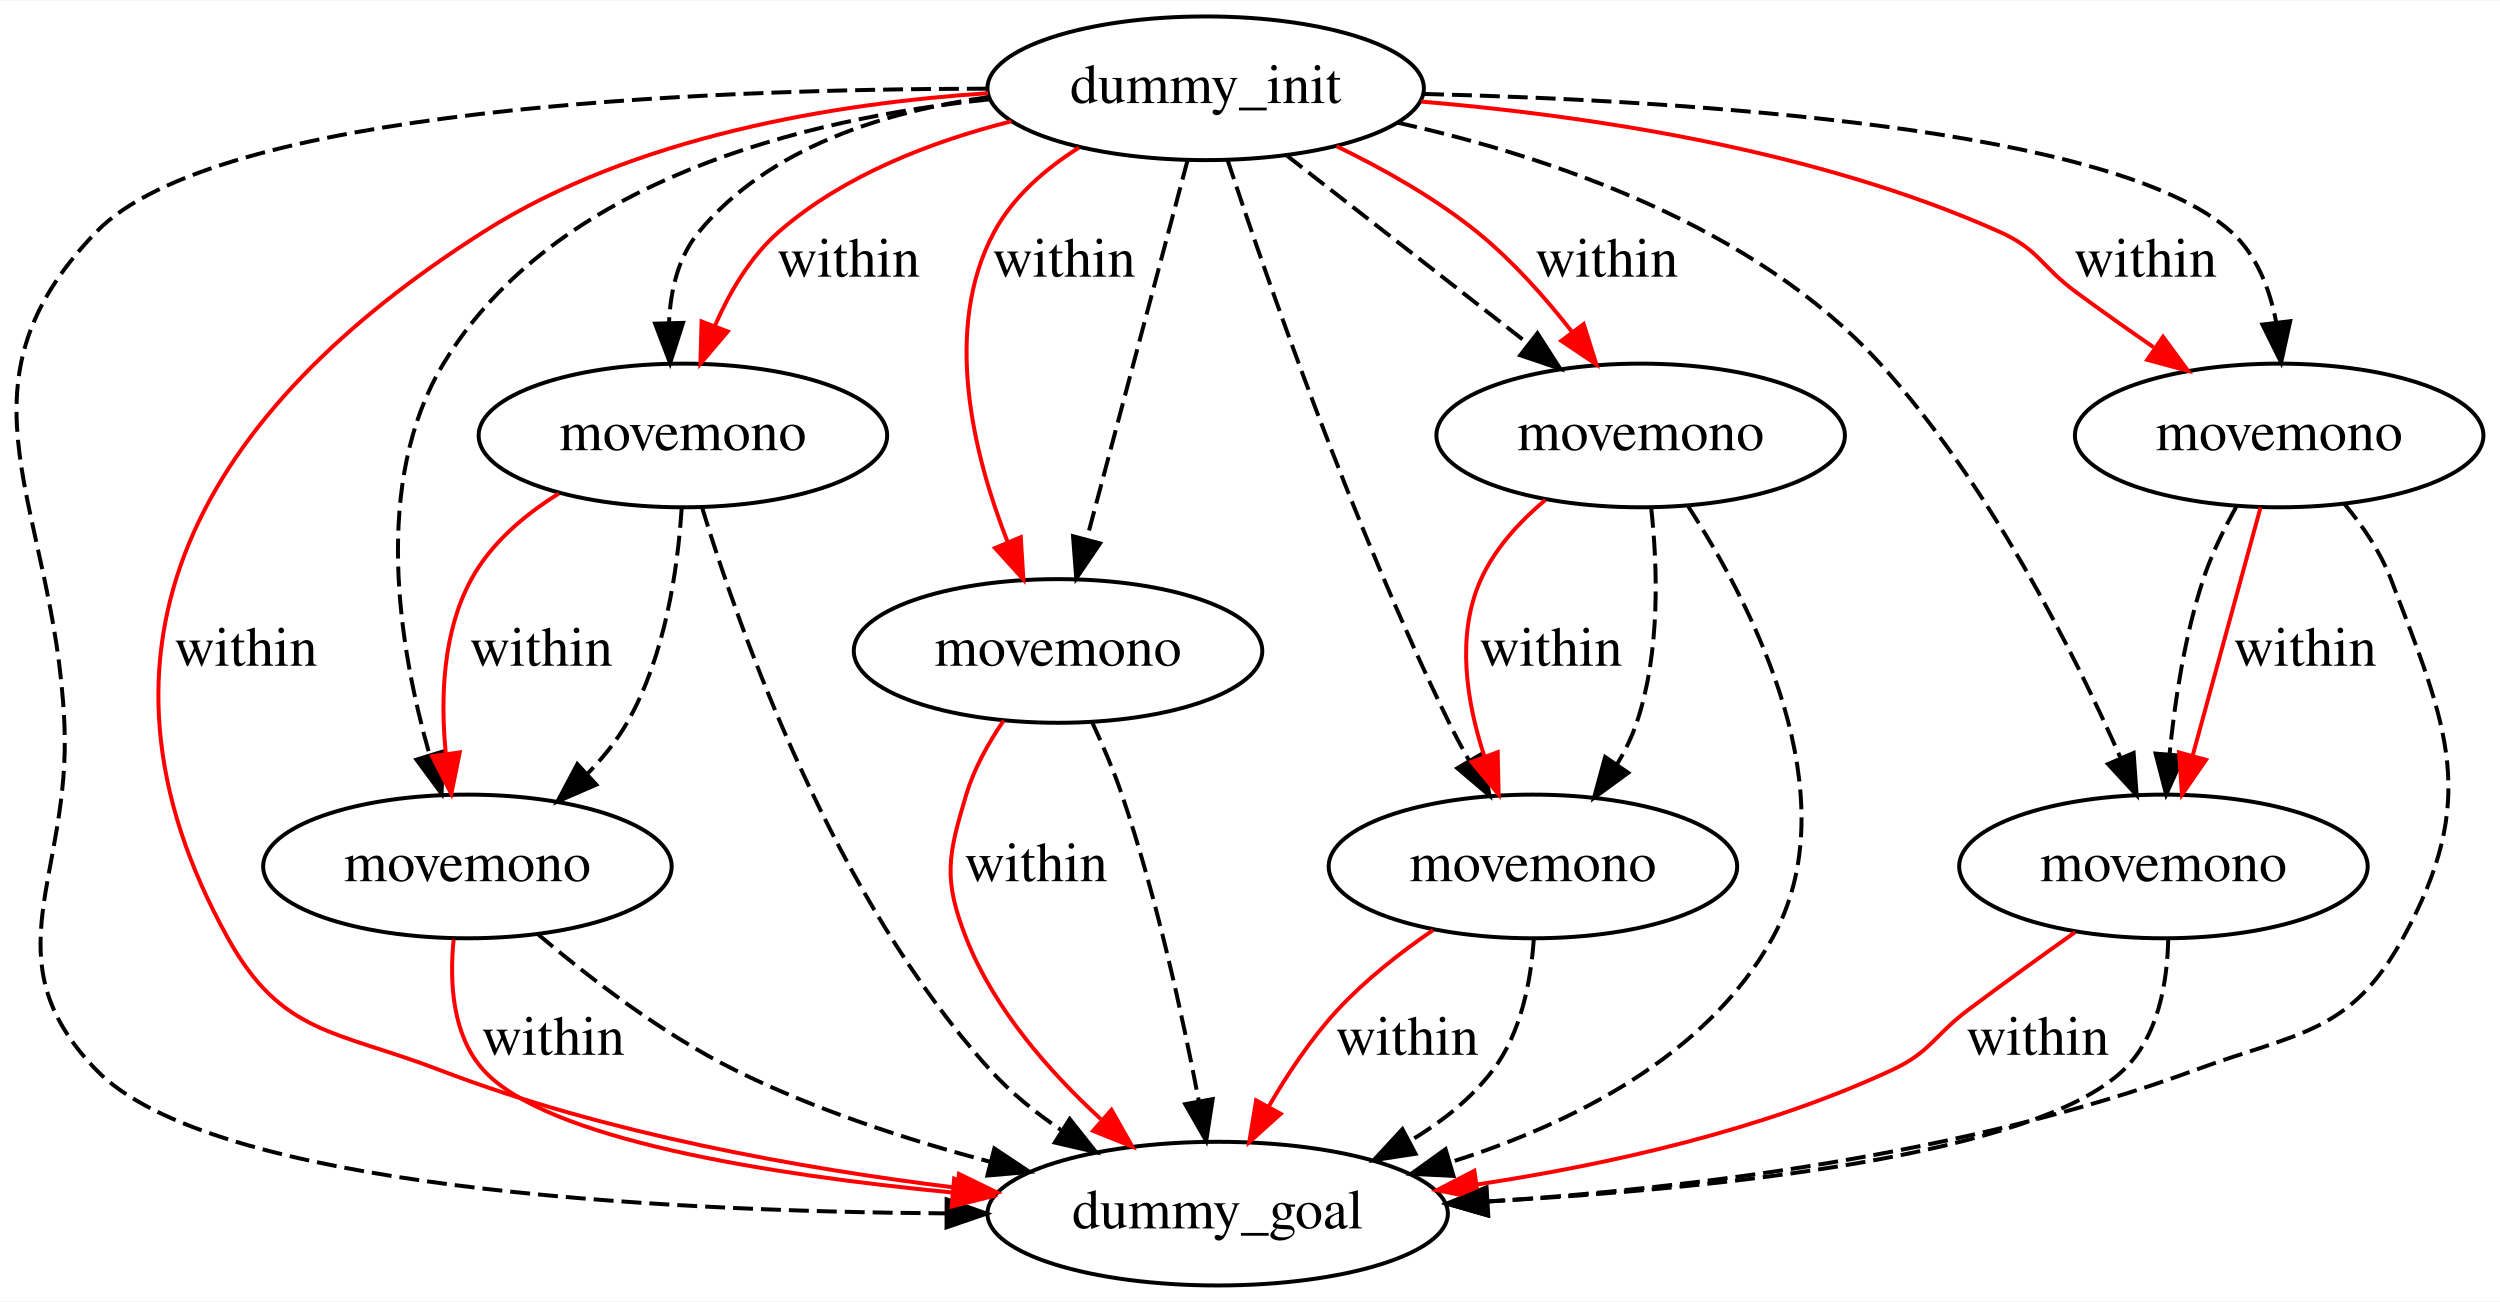
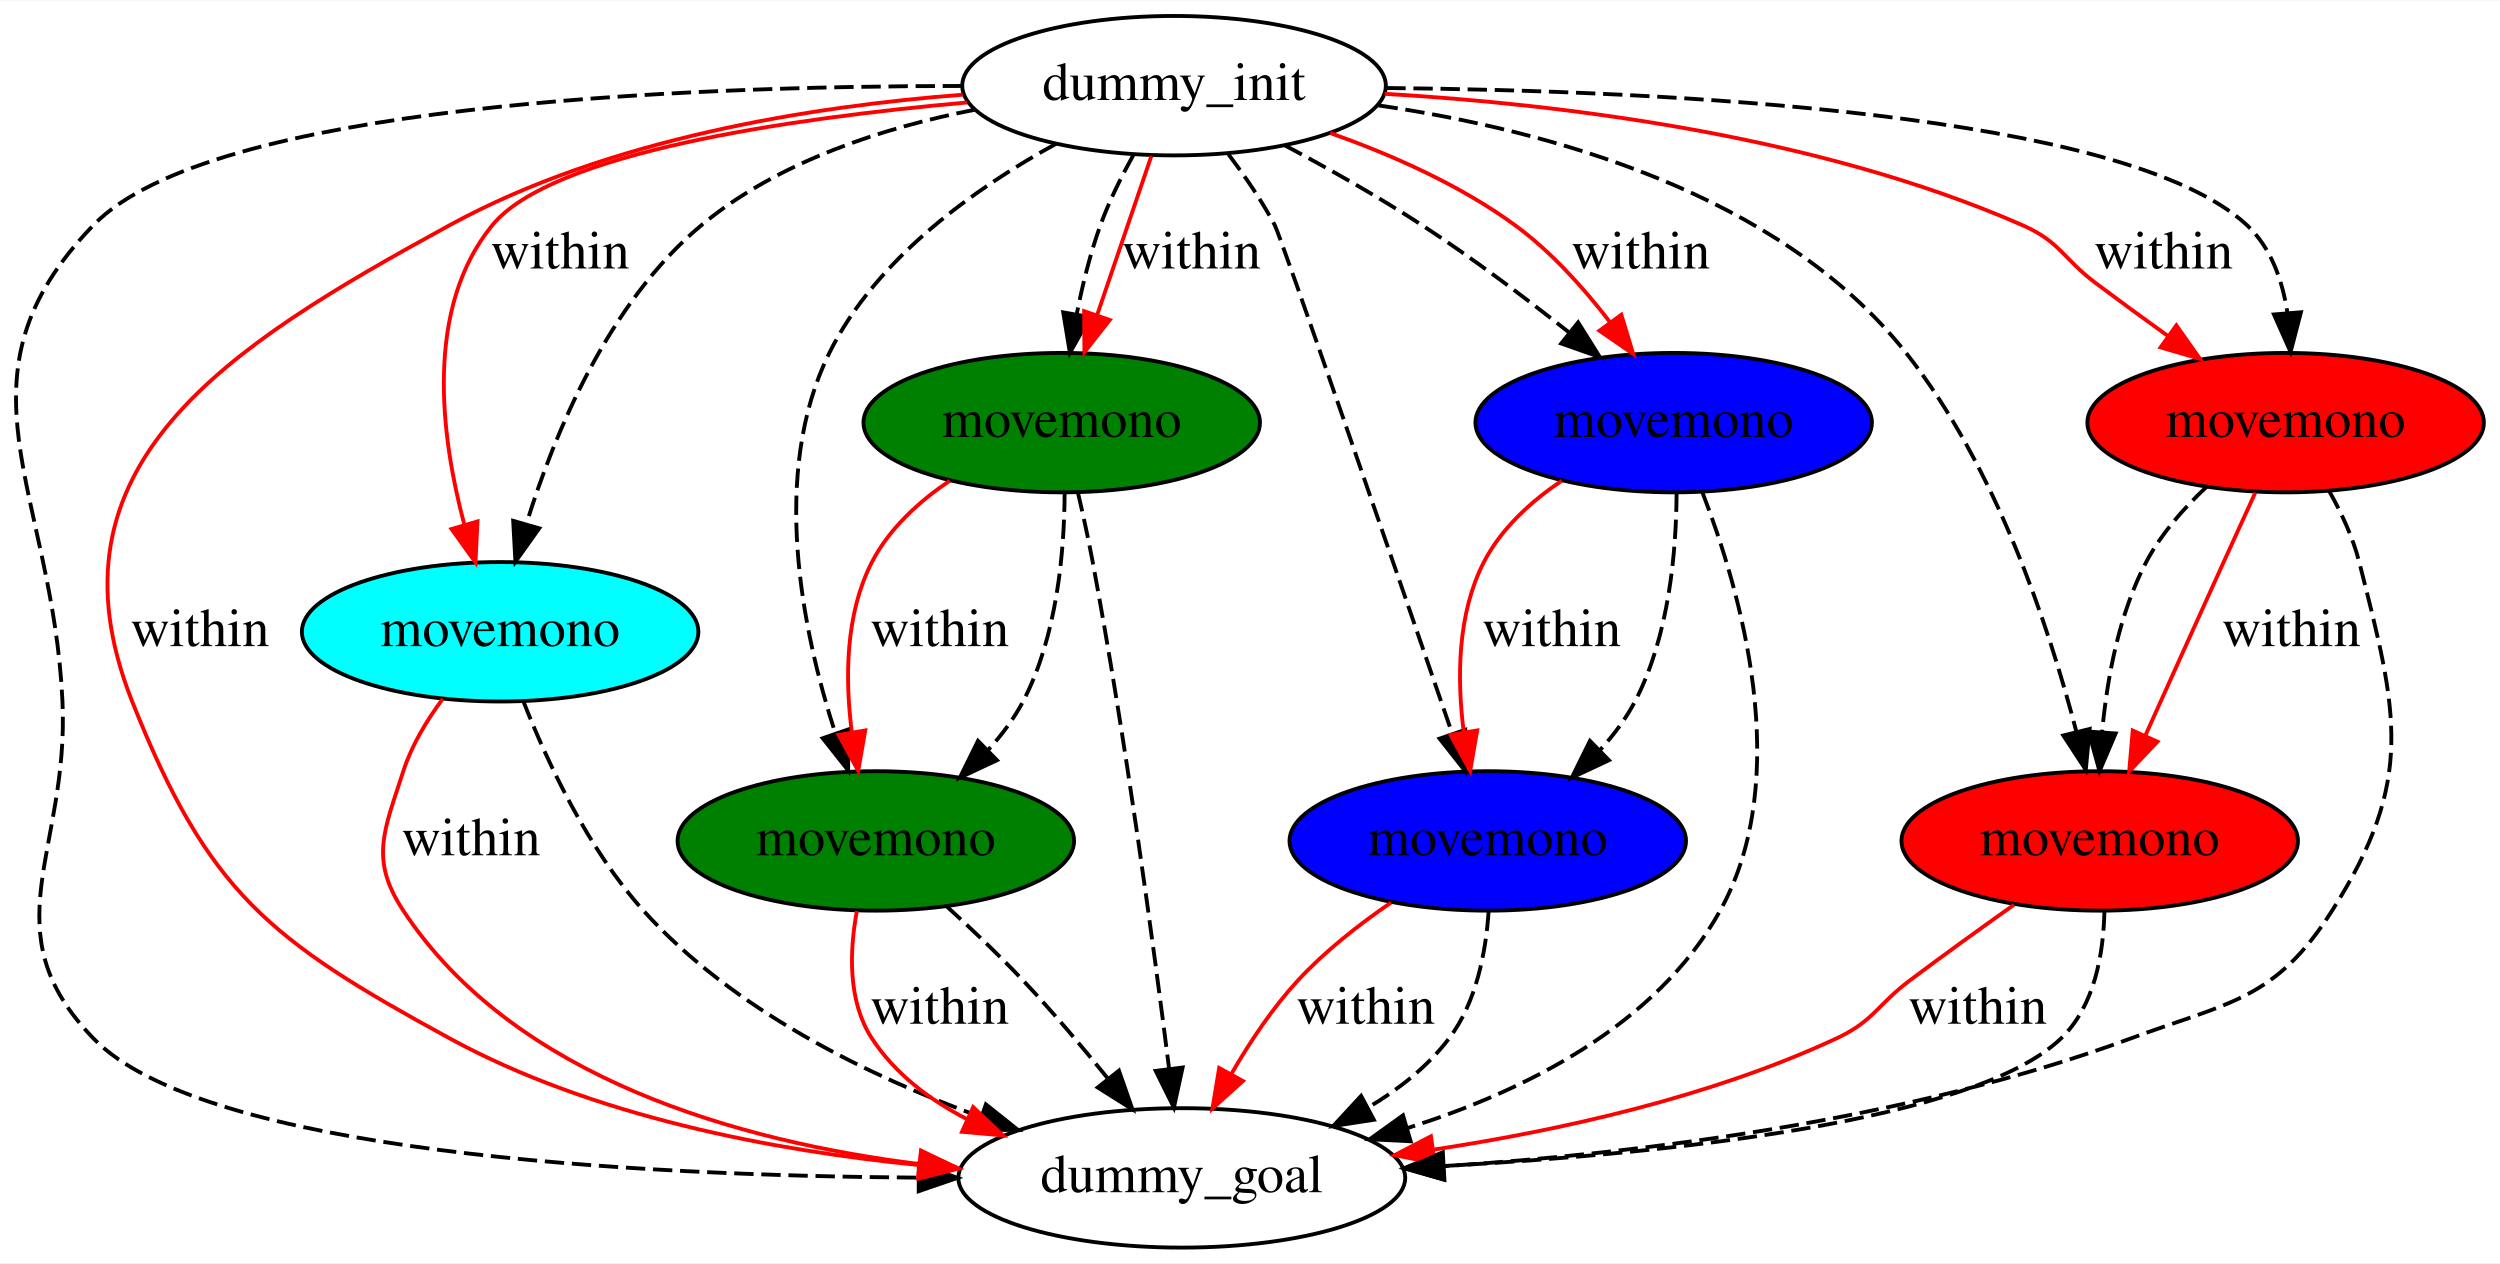
- <svg xmlns="http://www.w3.org/2000/svg" width="626pt" height="326pt" viewBox="0.00 0.00 626.47 326.00">
+ <svg xmlns="http://www.w3.org/2000/svg" width="645pt" height="326pt" viewBox="0.00 0.00 645.48 326.00">
  <g id="graph0" class="graph" transform="scale(1 1) rotate(0) translate(4 322)">
-     <polygon fill="white" stroke="transparent" points="-4,4 -4,-322 622.47,-322 622.47,4 -4,4" />
+     <polygon fill="white" stroke="transparent" points="-4,4 -4,-322 641.48,-322 641.48,4 -4,4" />
    <g id="node1" class="node">
-       <ellipse fill="none" stroke="black" cx="298.13" cy="-300" rx="54.69" ry="18" />
-       <text text-anchor="middle" x="298.13" y="-296.3" font-family="Times,serif" font-size="14.00">dummy_init</text>
+       <ellipse fill="white" stroke="black" cx="299.13" cy="-300" rx="54.69" ry="18" />
+       <text text-anchor="middle" x="299.13" y="-296.3" font-family="Times,serif" font-size="14.00">dummy_init</text>
    </g>
    <g id="node2" class="node">
-       <ellipse fill="none" stroke="black" cx="301.13" cy="-18" rx="57.69" ry="18" />
+       <ellipse fill="white" stroke="black" cx="301.13" cy="-18" rx="57.69" ry="18" />
      <text text-anchor="middle" x="301.13" y="-14.3" font-family="Times,serif" font-size="14.00">dummy_goal</text>
    </g>
-     <g id="edge16" class="edge">
-       <path fill="none" stroke="black" stroke-dasharray="5,2" d="M243.29,-299.9C171.15,-299.82 50.01,-294.9 20.13,-264 -17.95,-224.62 9.62,-195.72 12.13,-141 13.91,-102.21 -6.88,-81.9 20.13,-54 48.67,-24.53 159.43,-18.61 233.08,-18.06" />
-       <polygon fill="black" stroke="black" points="233.22,-21.56 243.21,-18.01 233.19,-14.56 233.22,-21.56" />
+     <g id="edge4" class="edge">
+       <path fill="none" stroke="black" stroke-dasharray="5,2" d="M244.4,-299.93C172.05,-299.9 50.17,-295.05 20.13,-264 -17.96,-224.63 9.62,-195.72 12.13,-141 13.91,-102.21 -6.88,-81.9 20.13,-54 48.67,-24.53 159.43,-18.61 233.08,-18.06" />
+       <polygon fill="black" stroke="black" points="233.23,-21.56 243.21,-18.01 233.2,-14.56 233.23,-21.56" />
+     </g>
+     <g id="edge23" class="edge">
+       <path fill="none" stroke="red" d="M244.57,-297.67C205.58,-294.68 153,-286.33 112.13,-264 54.47,-232.5 5.89,-202.07 30.13,-141 49.74,-91.61 65.48,-79.43 112.13,-54 149.09,-33.85 195.52,-25.06 233.1,-21.33" />
+       <polygon fill="red" stroke="red" points="233.81,-24.78 243.46,-20.41 233.18,-17.81 233.81,-24.78" />
+       <text text-anchor="middle" x="47.63" y="-155.3" font-family="Times,serif" font-size="14.00">within</text>
+     </g>
+     <g id="node3" class="node">
+       <ellipse fill="red" stroke="black" cx="538.13" cy="-105" rx="51.19" ry="18" />
+       <text text-anchor="middle" x="538.13" y="-101.3" font-family="Times,serif" font-size="14.00">movemono</text>
+     </g>
+     <g id="edge12" class="edge">
+       <path fill="none" stroke="black" stroke-dasharray="5,2" d="M351.94,-294.9C395.57,-288.53 455.45,-272.29 488.13,-231 511.31,-201.72 525.03,-160.29 532.08,-133.29" />
+       <polygon fill="black" stroke="black" points="535.53,-133.91 534.53,-123.36 528.73,-132.23 535.53,-133.91" />
+     </g>
+     <g id="node4" class="node">
+       <ellipse fill="cyan" stroke="black" cx="125.13" cy="-159" rx="51.19" ry="18" />
+       <text text-anchor="middle" x="125.13" y="-155.3" font-family="Times,serif" font-size="14.00">movemono</text>
+     </g>
+     <g id="edge3" class="edge">
+       <path fill="none" stroke="black" stroke-dasharray="5,2" d="M247.83,-293.82C224.15,-289.2 196.96,-280.48 177.13,-264 153.19,-244.11 139.23,-210.45 131.9,-186.83" />
+       <polygon fill="black" stroke="black" points="135.22,-185.71 129.08,-177.08 128.5,-187.65 135.22,-185.71" />
+     </g>
+     <g id="edge25" class="edge">
+       <path fill="none" stroke="red" d="M245.72,-295.67C199.74,-291.56 138.45,-282.66 123.13,-264 105.65,-242.69 109.72,-209.83 115.86,-186.76" />
+       <polygon fill="red" stroke="red" points="119.29,-187.5 118.76,-176.92 112.58,-185.53 119.29,-187.5" />
+       <text text-anchor="middle" x="140.63" y="-252.8" font-family="Times,serif" font-size="14.00">within</text>
+     </g>
+     <g id="node5" class="node">
+       <ellipse fill="green" stroke="black" cx="222.13" cy="-105" rx="51.19" ry="18" />
+       <text text-anchor="middle" x="222.13" y="-101.3" font-family="Times,serif" font-size="14.00">movemono</text>
+     </g>
+     <g id="edge11" class="edge">
+       <path fill="none" stroke="black" stroke-dasharray="5,2" d="M268.74,-285.04C248.05,-273.71 222.28,-255.58 210.13,-231 194.78,-199.95 203.11,-159.28 211.64,-132.9" />
+       <polygon fill="black" stroke="black" points="215.03,-133.8 214.99,-123.21 208.41,-131.52 215.03,-133.8" />
+     </g>
+     <g id="node6" class="node">
+       <ellipse fill="green" stroke="black" cx="270.13" cy="-213" rx="51.19" ry="18" />
+       <text text-anchor="middle" x="270.13" y="-209.3" font-family="Times,serif" font-size="14.00">movemono</text>
+     </g>
+     <g id="edge5" class="edge">
+       <path fill="none" stroke="black" stroke-dasharray="5,2" d="M288.59,-282.03C285.49,-276.45 282.34,-270.11 280.13,-264 277.48,-256.68 275.47,-248.48 273.97,-240.87" />
+       <polygon fill="black" stroke="black" points="277.42,-240.25 272.24,-231.01 270.52,-241.46 277.42,-240.25" />
    </g>
    <g id="edge27" class="edge">
-       <path fill="none" stroke="red" d="M243.61,-298.77C205.52,-296.26 154.94,-288.05 117.13,-264 46.54,-219.11 12.51,-160.13 53.13,-87 66.6,-62.74 80.23,-63.96 106.13,-54 147.68,-38.02 197.06,-29.25 235.73,-24.48" />
-       <polygon fill="red" stroke="red" points="236.31,-27.94 245.83,-23.3 235.49,-20.99 236.31,-27.94" />
-       <text text-anchor="middle" x="57.63" y="-155.3" font-family="Times,serif" font-size="14.00">within</text>
+       <path fill="none" stroke="red" d="M293.26,-281.8C289.25,-270.05 283.86,-254.24 279.29,-240.84" />
+       <polygon fill="red" stroke="red" points="282.53,-239.51 275.99,-231.18 275.91,-241.77 282.53,-239.51" />
+       <text text-anchor="middle" x="303.63" y="-252.8" font-family="Times,serif" font-size="14.00">within</text>
    </g>
-     <g id="node3" class="node">
-       <ellipse fill="none" stroke="black" cx="538.13" cy="-105" rx="51.19" ry="18" />
-       <text text-anchor="middle" x="538.13" y="-101.3" font-family="Times,serif" font-size="14.00">movemono</text>
+     <g id="node7" class="node">
+       <ellipse fill="blue" stroke="black" cx="380.13" cy="-105" rx="51.19" ry="18" />
+       <text text-anchor="middle" x="380.13" y="-101.3" font-family="Times,serif" font-size="14.00">movemono</text>
    </g>
-     <g id="edge3" class="edge">
-       <path fill="none" stroke="black" stroke-dasharray="5,2" d="M346.18,-291.4C384.08,-282.96 435.65,-265.64 467.13,-231 494.22,-201.19 515.37,-159.29 527.3,-132.39" />
-       <polygon fill="black" stroke="black" points="530.66,-133.44 531.42,-122.87 524.24,-130.66 530.66,-133.44" />
+     <g id="edge7" class="edge">
+       <path fill="none" stroke="black" stroke-dasharray="5,2" d="M313.19,-282.25C317.41,-276.68 321.8,-270.29 325.13,-264 326.73,-260.98 355.74,-176.89 370.97,-132.65" />
+       <polygon fill="black" stroke="black" points="374.31,-133.69 374.26,-123.09 367.69,-131.41 374.31,-133.69" />
    </g>
-     <g id="node4" class="node">
-       <ellipse fill="none" stroke="black" cx="113.13" cy="-105" rx="51.19" ry="18" />
-       <text text-anchor="middle" x="113.13" y="-101.3" font-family="Times,serif" font-size="14.00">movemono</text>
+     <g id="node8" class="node">
+       <ellipse fill="blue" stroke="black" cx="428.13" cy="-213" rx="51.19" ry="18" />
+       <text text-anchor="middle" x="428.13" y="-209.3" font-family="Times,serif" font-size="14.00">movemono</text>
    </g>
-     <g id="edge11" class="edge">
-       <path fill="none" stroke="black" stroke-dasharray="5,2" d="M243.79,-297.21C197.78,-292.37 135,-277.08 107.13,-231 89.16,-201.29 95.96,-159.97 103.61,-133.11" />
-       <polygon fill="black" stroke="black" points="107.05,-133.82 106.65,-123.24 100.36,-131.77 107.05,-133.82" />
+     <g id="edge13" class="edge">
+       <path fill="none" stroke="black" stroke-dasharray="5,2" d="M327.72,-284.59C338.98,-278.6 351.89,-271.33 363.13,-264 376.09,-255.55 389.75,-245.27 401.19,-236.23" />
+       <polygon fill="black" stroke="black" points="403.46,-238.89 409.08,-229.91 399.09,-233.43 403.46,-238.89" />
    </g>
-     <g id="node5" class="node">
-       <ellipse fill="none" stroke="black" cx="167.13" cy="-213" rx="51.19" ry="18" />
-       <text text-anchor="middle" x="167.13" y="-209.3" font-family="Times,serif" font-size="14.00">movemono</text>
+     <g id="edge22" class="edge">
+       <path fill="none" stroke="red" d="M339.43,-287.78C355.23,-282.2 372.93,-274.38 387.13,-264 396.47,-257.17 404.94,-247.74 411.72,-238.9" />
+       <polygon fill="red" stroke="red" points="414.62,-240.86 417.68,-230.72 408.96,-236.74 414.62,-240.86" />
+       <text text-anchor="middle" x="419.63" y="-252.8" font-family="Times,serif" font-size="14.00">within</text>
+     </g>
+     <g id="node9" class="node">
+       <ellipse fill="red" stroke="black" cx="586.13" cy="-213" rx="51.19" ry="18" />
+       <text text-anchor="middle" x="586.13" y="-209.3" font-family="Times,serif" font-size="14.00">movemono</text>
+     </g>
+     <g id="edge1" class="edge">
+       <path fill="none" stroke="black" stroke-dasharray="5,2" d="M353.93,-299.4C425.35,-298.72 544.86,-293.1 576.13,-264 582.33,-258.23 585.29,-249.8 586.57,-241.49" />
+       <polygon fill="black" stroke="black" points="590.08,-241.5 587.41,-231.25 583.11,-240.93 590.08,-241.5" />
+     </g>
+     <g id="edge29" class="edge">
+       <path fill="none" stroke="red" d="M353.48,-297.9C399.14,-295.23 465.24,-287.2 518.13,-264 527.98,-259.68 528.53,-255.46 537.13,-249 543.11,-244.51 549.57,-239.8 555.78,-235.34" />
+       <polygon fill="red" stroke="red" points="557.91,-238.12 564.02,-229.46 553.84,-232.42 557.91,-238.12" />
+       <text text-anchor="middle" x="554.63" y="-252.8" font-family="Times,serif" font-size="14.00">within</text>
+     </g>
+     <g id="edge16" class="edge">
+       <path fill="none" stroke="black" stroke-dasharray="5,2" d="M539.34,-86.83C539.11,-75.91 536.83,-62.32 528.13,-54 505.81,-32.65 427.35,-24.32 368.88,-21.07" />
+       <polygon fill="black" stroke="black" points="368.75,-17.56 358.59,-20.54 368.39,-24.55 368.75,-17.56" />
+     </g>
+     <g id="edge24" class="edge">
+       <path fill="none" stroke="red" d="M516.02,-88.54C507.54,-82.53 497.82,-75.53 489.13,-69 480.53,-62.54 479.88,-58.55 470.13,-54 437.66,-38.86 398.66,-30.23 366.31,-25.33" />
+       <polygon fill="red" stroke="red" points="366.45,-21.81 356.06,-23.87 365.46,-28.74 366.45,-21.81" />
+       <text text-anchor="middle" x="506.63" y="-57.8" font-family="Times,serif" font-size="14.00">within</text>
+     </g>
+     <g id="edge8" class="edge">
+       <path fill="none" stroke="black" stroke-dasharray="5,2" d="M131.13,-141.04C137.18,-125.65 147.7,-103 162.13,-87 185.25,-61.37 220.17,-44.34 249.23,-33.73" />
+       <polygon fill="black" stroke="black" points="250.55,-36.98 258.83,-30.38 248.24,-30.37 250.55,-36.98" />
+     </g>
+     <g id="edge26" class="edge">
+       <path fill="none" stroke="red" d="M110.34,-141.72C106.21,-136.18 102.27,-129.68 100.13,-123 95.25,-107.76 91.32,-100.36 100.13,-87 128.76,-43.59 186.92,-27.38 233.34,-21.57" />
+       <polygon fill="red" stroke="red" points="233.81,-25.04 243.36,-20.45 233.03,-18.08 233.81,-25.04" />
+       <text text-anchor="middle" x="117.63" y="-101.3" font-family="Times,serif" font-size="14.00">within</text>
+     </g>
+     <g id="edge17" class="edge">
+       <path fill="none" stroke="black" stroke-dasharray="5,2" d="M240.41,-88.11C246.83,-82.29 253.97,-75.52 260.13,-69 267.65,-61.04 275.38,-51.89 282.08,-43.61" />
+       <polygon fill="black" stroke="black" points="284.9,-45.7 288.39,-35.7 279.42,-41.34 284.9,-45.7" />
+     </g>
+     <g id="edge30" class="edge">
+       <path fill="none" stroke="red" d="M217.24,-86.92C215.32,-76.59 214.86,-63.59 221.13,-54 227.1,-44.87 236.04,-38.11 245.8,-33.1" />
+       <polygon fill="red" stroke="red" points="247.26,-36.28 254.94,-28.98 244.38,-29.9 247.26,-36.28" />
+       <text text-anchor="middle" x="238.63" y="-57.8" font-family="Times,serif" font-size="14.00">within</text>
+     </g>
+     <g id="edge6" class="edge">
+       <path fill="none" stroke="black" stroke-dasharray="5,2" d="M274.31,-194.97C275.63,-189.27 277.03,-182.88 278.13,-177 286.64,-131.42 293.85,-77.95 297.83,-46.35" />
+       <polygon fill="black" stroke="black" points="301.34,-46.5 299.09,-36.14 294.39,-45.63 301.34,-46.5" />
+     </g>
+     <g id="edge15" class="edge">
+       <path fill="none" stroke="black" stroke-dasharray="5,2" d="M270.88,-194.96C270.82,-179.93 268.98,-157.87 260.13,-141 257.81,-136.57 254.69,-132.4 251.23,-128.6" />
+       <polygon fill="black" stroke="black" points="253.41,-125.84 243.82,-121.34 248.51,-130.84 253.41,-125.84" />
+     </g>
+     <g id="edge21" class="edge">
+       <path fill="none" stroke="red" d="M241.24,-198.02C233.26,-192.63 225.58,-185.64 221.13,-177 214.25,-163.64 214.15,-146.9 215.94,-133.03" />
+       <polygon fill="red" stroke="red" points="219.4,-133.53 217.59,-123.09 212.5,-132.38 219.4,-133.53" />
+       <text text-anchor="middle" x="238.63" y="-155.3" font-family="Times,serif" font-size="14.00">within</text>
+     </g>
+     <g id="edge9" class="edge">
+       <path fill="none" stroke="black" stroke-dasharray="5,2" d="M380.34,-86.72C379.64,-76.31 377.2,-63.31 370.13,-54 364.64,-46.77 357.25,-40.92 349.33,-36.22" />
+       <polygon fill="black" stroke="black" points="350.72,-33 340.24,-31.4 347.43,-39.18 350.72,-33" />
+     </g>
+     <g id="edge28" class="edge">
+       <path fill="none" stroke="red" d="M355.12,-89.06C346.89,-83.42 338.08,-76.53 331.13,-69 324.55,-61.87 318.68,-53.06 313.93,-44.84" />
+       <polygon fill="red" stroke="red" points="316.92,-43.01 309.05,-35.92 310.78,-46.37 316.92,-43.01" />
+       <text text-anchor="middle" x="348.63" y="-57.8" font-family="Times,serif" font-size="14.00">within</text>
    </g>
    <g id="edge2" class="edge">
-       <path fill="none" stroke="black" stroke-dasharray="5,2" d="M243.81,-297.81C217.86,-294.24 188.69,-285.24 171.13,-264 165.96,-257.75 164.02,-249.42 163.65,-241.36" />
-       <polygon fill="black" stroke="black" points="167.16,-241.21 163.92,-231.12 160.16,-241.02 167.16,-241.21" />
+       <path fill="none" stroke="black" stroke-dasharray="5,2" d="M435.55,-194.98C445.36,-169.7 459.29,-121.5 440.13,-87 423.65,-57.33 389.59,-40.38 359.31,-30.83" />
+       <polygon fill="black" stroke="black" points="360.22,-27.45 349.64,-27.98 358.24,-34.16 360.22,-27.45" />
    </g>
-     <g id="edge26" class="edge">
-       <path fill="none" stroke="red" d="M249.46,-291.73C229.53,-286.7 207.37,-278.24 191.13,-264 184.05,-257.8 178.88,-249.04 175.19,-240.59" />
-       <polygon fill="red" stroke="red" points="178.35,-239.06 171.51,-230.97 171.81,-241.56 178.35,-239.06" />
-       <text text-anchor="middle" x="208.63" y="-252.8" font-family="Times,serif" font-size="14.00">within</text>
+     <g id="edge14" class="edge">
+       <path fill="none" stroke="black" stroke-dasharray="5,2" d="M428.88,-194.96C428.82,-179.93 426.98,-157.87 418.13,-141 415.81,-136.57 412.69,-132.4 409.23,-128.6" />
+       <polygon fill="black" stroke="black" points="411.41,-125.84 401.82,-121.34 406.51,-130.84 411.41,-125.84" />
    </g>
-     <g id="node6" class="node">
-       <ellipse fill="none" stroke="black" cx="261.13" cy="-159" rx="51.19" ry="18" />
-       <text text-anchor="middle" x="261.13" y="-155.3" font-family="Times,serif" font-size="14.00">movemono</text>
+     <g id="edge19" class="edge">
+       <path fill="none" stroke="red" d="M399.24,-198.02C391.26,-192.63 383.58,-185.64 379.13,-177 372.25,-163.64 372.15,-146.9 373.94,-133.03" />
+       <polygon fill="red" stroke="red" points="377.4,-133.53 375.59,-123.09 370.5,-132.38 377.4,-133.53" />
+       <text text-anchor="middle" x="396.63" y="-155.3" font-family="Times,serif" font-size="14.00">within</text>
+     </g>
+     <g id="edge10" class="edge">
+       <path fill="none" stroke="black" stroke-dasharray="5,2" d="M597.41,-195.26C600.55,-189.69 603.53,-183.3 605.13,-177 615.01,-138.11 619.68,-120.84 598.13,-87 583.43,-63.91 571.81,-63.48 546.13,-54 488.63,-32.77 419.12,-24.33 368.85,-21.02" />
+       <polygon fill="black" stroke="black" points="368.94,-17.52 358.75,-20.41 368.52,-24.51 368.94,-17.52" />
    </g>
    <g id="edge18" class="edge">
-       <path fill="none" stroke="black" stroke-dasharray="5,2" d="M293.59,-281.96C287.29,-258.3 275.84,-215.26 268.36,-187.15" />
-       <polygon fill="black" stroke="black" points="271.66,-185.95 265.7,-177.18 264.89,-187.75 271.66,-185.95" />
-     </g>
-     <g id="edge19" class="edge">
-       <path fill="none" stroke="red" d="M266.38,-285.14C257.95,-279.81 249.88,-272.84 245.13,-264 232.14,-239.86 239.87,-208.3 248.5,-186.3" />
-       <polygon fill="red" stroke="red" points="251.79,-187.51 252.45,-176.93 245.34,-184.78 251.79,-187.51" />
-       <text text-anchor="middle" x="262.63" y="-252.8" font-family="Times,serif" font-size="14.00">within</text>
-     </g>
-     <g id="node7" class="node">
-       <ellipse fill="none" stroke="black" cx="380.13" cy="-105" rx="51.19" ry="18" />
-       <text text-anchor="middle" x="380.13" y="-101.3" font-family="Times,serif" font-size="14.00">movemono</text>
-     </g>
-     <g id="edge14" class="edge">
-       <path fill="none" stroke="black" stroke-dasharray="5,2" d="M303.62,-281.99C313.34,-252.6 334.86,-190.67 359.13,-141 360.67,-137.85 362.4,-134.61 364.19,-131.43" />
-       <polygon fill="black" stroke="black" points="367.23,-133.16 369.27,-122.76 361.19,-129.62 367.23,-133.16" />
-     </g>
-     <g id="node8" class="node">
-       <ellipse fill="none" stroke="black" cx="407.13" cy="-213" rx="51.19" ry="18" />
-       <text text-anchor="middle" x="407.13" y="-209.3" font-family="Times,serif" font-size="14.00">movemono</text>
-     </g>
-     <g id="edge7" class="edge">
-       <path fill="none" stroke="black" stroke-dasharray="5,2" d="M318.37,-283.21C335.43,-269.91 360.01,-250.74 378.98,-235.95" />
-       <polygon fill="black" stroke="black" points="381.26,-238.61 386.99,-229.7 376.95,-233.09 381.26,-238.61" />
-     </g>
-     <g id="edge23" class="edge">
-       <path fill="none" stroke="red" d="M330.91,-285.48C342.66,-279.8 355.59,-272.51 366.13,-264 374.99,-256.84 383.28,-247.49 390.05,-238.82" />
-       <polygon fill="red" stroke="red" points="392.85,-240.91 396.04,-230.8 387.25,-236.71 392.85,-240.91" />
-       <text text-anchor="middle" x="398.63" y="-252.8" font-family="Times,serif" font-size="14.00">within</text>
-     </g>
-     <g id="node9" class="node">
-       <ellipse fill="none" stroke="black" cx="567.13" cy="-213" rx="51.19" ry="18" />
-       <text text-anchor="middle" x="567.13" y="-209.3" font-family="Times,serif" font-size="14.00">movemono</text>
-     </g>
-     <g id="edge9" class="edge">
-       <path fill="none" stroke="black" stroke-dasharray="5,2" d="M352.84,-298.58C419.34,-296.91 526.28,-290.09 555.13,-264 561.53,-258.21 564.81,-249.66 566.41,-241.26" />
-       <polygon fill="black" stroke="black" points="569.89,-241.64 567.63,-231.29 562.94,-240.79 569.89,-241.64" />
+       <path fill="none" stroke="black" stroke-dasharray="5,2" d="M565.7,-196.41C559.81,-190.9 553.94,-184.25 550.13,-177 543.12,-163.64 540.05,-147.09 538.77,-133.33" />
+       <polygon fill="black" stroke="black" points="542.24,-132.75 538.08,-123.01 535.25,-133.22 542.24,-132.75" />
    </g>
    <g id="edge20" class="edge">
-       <path fill="none" stroke="red" d="M352.17,-296.66C393.43,-293.2 450.87,-284.72 497.13,-264 506.95,-259.6 507.47,-255.38 516.13,-249 522.37,-244.4 529.15,-239.61 535.66,-235.11" />
-       <polygon fill="red" stroke="red" points="538.03,-237.73 544.3,-229.19 534.08,-231.95 538.03,-237.73" />
-       <text text-anchor="middle" x="533.63" y="-252.8" font-family="Times,serif" font-size="14.00">within</text>
-     </g>
-     <g id="edge10" class="edge">
-       <path fill="none" stroke="black" stroke-dasharray="5,2" d="M539.33,-86.83C539.11,-75.91 536.83,-62.32 528.13,-54 505.8,-32.65 427.34,-24.32 368.88,-21.07" />
-       <polygon fill="black" stroke="black" points="368.75,-17.56 358.58,-20.54 368.39,-24.55 368.75,-17.56" />
-     </g>
-     <g id="edge25" class="edge">
-       <path fill="none" stroke="red" d="M516.01,-88.54C507.54,-82.53 497.82,-75.53 489.13,-69 480.53,-62.54 479.88,-58.55 470.13,-54 437.66,-38.86 398.66,-30.23 366.3,-25.33" />
-       <polygon fill="red" stroke="red" points="366.45,-21.81 356.05,-23.87 365.46,-28.74 366.45,-21.81" />
-       <text text-anchor="middle" x="506.63" y="-57.8" font-family="Times,serif" font-size="14.00">within</text>
-     </g>
-     <g id="edge5" class="edge">
-       <path fill="none" stroke="black" stroke-dasharray="5,2" d="M130.72,-88.08C143.6,-77.15 161.93,-63.05 180.13,-54 200.07,-44.09 223.29,-36.52 244.03,-31.01" />
-       <polygon fill="black" stroke="black" points="245.17,-34.33 253.99,-28.46 243.43,-27.55 245.17,-34.33" />
-     </g>
-     <g id="edge24" class="edge">
-       <path fill="none" stroke="red" d="M109.68,-86.67C108.6,-75.98 109.33,-62.69 117.13,-54 132.71,-36.64 188.62,-27.74 234.76,-23.28" />
-       <polygon fill="red" stroke="red" points="235.1,-26.76 244.74,-22.37 234.46,-19.79 235.1,-26.76" />
-       <text text-anchor="middle" x="134.63" y="-57.8" font-family="Times,serif" font-size="14.00">within</text>
-     </g>
-     <g id="edge12" class="edge">
-       <path fill="none" stroke="black" stroke-dasharray="5,2" d="M171.93,-194.96C181.38,-163.87 204.97,-97.17 244.13,-54 249.22,-48.38 255.43,-43.35 261.85,-38.98" />
-       <polygon fill="black" stroke="black" points="264.06,-41.72 270.65,-33.42 260.32,-35.8 264.06,-41.72" />
-     </g>
-     <g id="edge6" class="edge">
-       <path fill="none" stroke="black" stroke-dasharray="5,2" d="M166.82,-194.85C165.86,-179.76 162.73,-157.65 153.13,-141 150.49,-136.42 147.02,-132.14 143.24,-128.25" />
-       <polygon fill="black" stroke="black" points="145.42,-125.5 135.7,-121.28 140.67,-130.64 145.42,-125.5" />
-     </g>
-     <g id="edge29" class="edge">
-       <path fill="none" stroke="red" d="M136.02,-198.44C127.39,-193.08 119.05,-186 114.13,-177 106.91,-163.81 106.34,-147.08 107.73,-133.18" />
-       <polygon fill="red" stroke="red" points="111.2,-133.58 109.09,-123.2 104.27,-132.63 111.2,-133.58" />
-       <text text-anchor="middle" x="131.63" y="-155.3" font-family="Times,serif" font-size="14.00">within</text>
-     </g>
-     <g id="edge8" class="edge">
-       <path fill="none" stroke="black" stroke-dasharray="5,2" d="M269.65,-141.19C272.3,-135.51 275.06,-129.07 277.13,-123 285.8,-97.49 292.37,-67.4 296.42,-46.17" />
-       <polygon fill="black" stroke="black" points="299.88,-46.7 298.26,-36.23 293,-45.43 299.88,-46.7" />
-     </g>
-     <g id="edge21" class="edge">
-       <path fill="none" stroke="red" d="M247.51,-141.56C243.71,-136.01 240.09,-129.55 238.13,-123 233.54,-107.67 232.29,-101.9 238.13,-87 245.04,-69.38 258.89,-53.6 271.85,-41.69" />
-       <polygon fill="red" stroke="red" points="274.52,-44.01 279.74,-34.79 269.91,-38.74 274.52,-44.01" />
-       <text text-anchor="middle" x="255.63" y="-101.3" font-family="Times,serif" font-size="14.00">within</text>
-     </g>
-     <g id="edge1" class="edge">
-       <path fill="none" stroke="black" stroke-dasharray="5,2" d="M380.34,-86.72C379.63,-76.31 377.19,-63.31 370.13,-54 364.64,-46.77 357.24,-40.92 349.32,-36.22" />
-       <polygon fill="black" stroke="black" points="350.71,-33 340.24,-31.4 347.43,-39.18 350.71,-33" />
-     </g>
-     <g id="edge30" class="edge">
-       <path fill="none" stroke="red" d="M355.11,-89.06C346.89,-83.42 338.08,-76.53 331.13,-69 324.54,-61.87 318.68,-53.06 313.92,-44.84" />
-       <polygon fill="red" stroke="red" points="316.92,-43.01 309.05,-35.92 310.77,-46.37 316.92,-43.01" />
-       <text text-anchor="middle" x="348.63" y="-57.8" font-family="Times,serif" font-size="14.00">within</text>
-     </g>
-     <g id="edge17" class="edge">
-       <path fill="none" stroke="black" stroke-dasharray="5,2" d="M419.04,-195.24C435.19,-170.3 459.85,-122.52 440.13,-87 423.65,-57.33 389.59,-40.38 359.31,-30.83" />
-       <polygon fill="black" stroke="black" points="360.22,-27.45 349.64,-27.98 358.24,-34.16 360.22,-27.45" />
-     </g>
-     <g id="edge15" class="edge">
-       <path fill="none" stroke="black" stroke-dasharray="5,2" d="M409.77,-194.86C411.37,-180.17 412.1,-158.63 406.13,-141 404.92,-137.42 403.19,-133.9 401.19,-130.56" />
-       <polygon fill="black" stroke="black" points="404,-128.47 395.44,-122.21 398.23,-132.43 404,-128.47" />
-     </g>
-     <g id="edge28" class="edge">
-       <path fill="none" stroke="red" d="M383.23,-196.83C376.79,-191.43 370.64,-184.73 367.13,-177 360.79,-163.04 363.48,-146.21 368.01,-132.45" />
-       <polygon fill="red" stroke="red" points="371.3,-133.64 371.54,-123.04 364.75,-131.18 371.3,-133.64" />
-       <text text-anchor="middle" x="384.63" y="-155.3" font-family="Times,serif" font-size="14.00">within</text>
-     </g>
-     <g id="edge13" class="edge">
-       <path fill="none" stroke="black" stroke-dasharray="5,2" d="M583.44,-195.9C588.05,-190.37 592.52,-183.83 595.13,-177 609.42,-139.62 617.41,-122.07 598.13,-87 584.94,-63.01 571.81,-63.48 546.13,-54 488.62,-32.77 419.12,-24.33 368.85,-21.02" />
-       <polygon fill="black" stroke="black" points="368.94,-17.52 358.74,-20.41 368.51,-24.51 368.94,-17.52" />
-     </g>
-     <g id="edge4" class="edge">
-       <path fill="none" stroke="black" stroke-dasharray="5,2" d="M556.38,-195.11C553.27,-189.53 550.16,-183.17 548.13,-177 543.48,-162.91 540.99,-146.56 539.66,-133.1" />
-       <polygon fill="black" stroke="black" points="543.14,-132.7 538.82,-123.03 536.17,-133.28 543.14,-132.7" />
-     </g>
-     <g id="edge22" class="edge">
-       <path fill="none" stroke="red" d="M562.47,-194.97C557.88,-178.2 550.81,-152.34 545.46,-132.81" />
-       <polygon fill="red" stroke="red" points="548.79,-131.71 542.78,-122.99 542.04,-133.56 548.79,-131.71" />
-       <text text-anchor="middle" x="573.63" y="-155.3" font-family="Times,serif" font-size="14.00">within</text>
+       <path fill="none" stroke="red" d="M578.3,-194.92C575.7,-189.22 572.78,-182.84 570.13,-177 563.39,-162.14 555.89,-145.51 549.85,-132.08" />
+       <polygon fill="red" stroke="red" points="553.03,-130.62 545.74,-122.94 546.65,-133.5 553.03,-130.62" />
+       <text text-anchor="middle" x="587.63" y="-155.3" font-family="Times,serif" font-size="14.00">within</text>
    </g>
  </g>
</svg>
